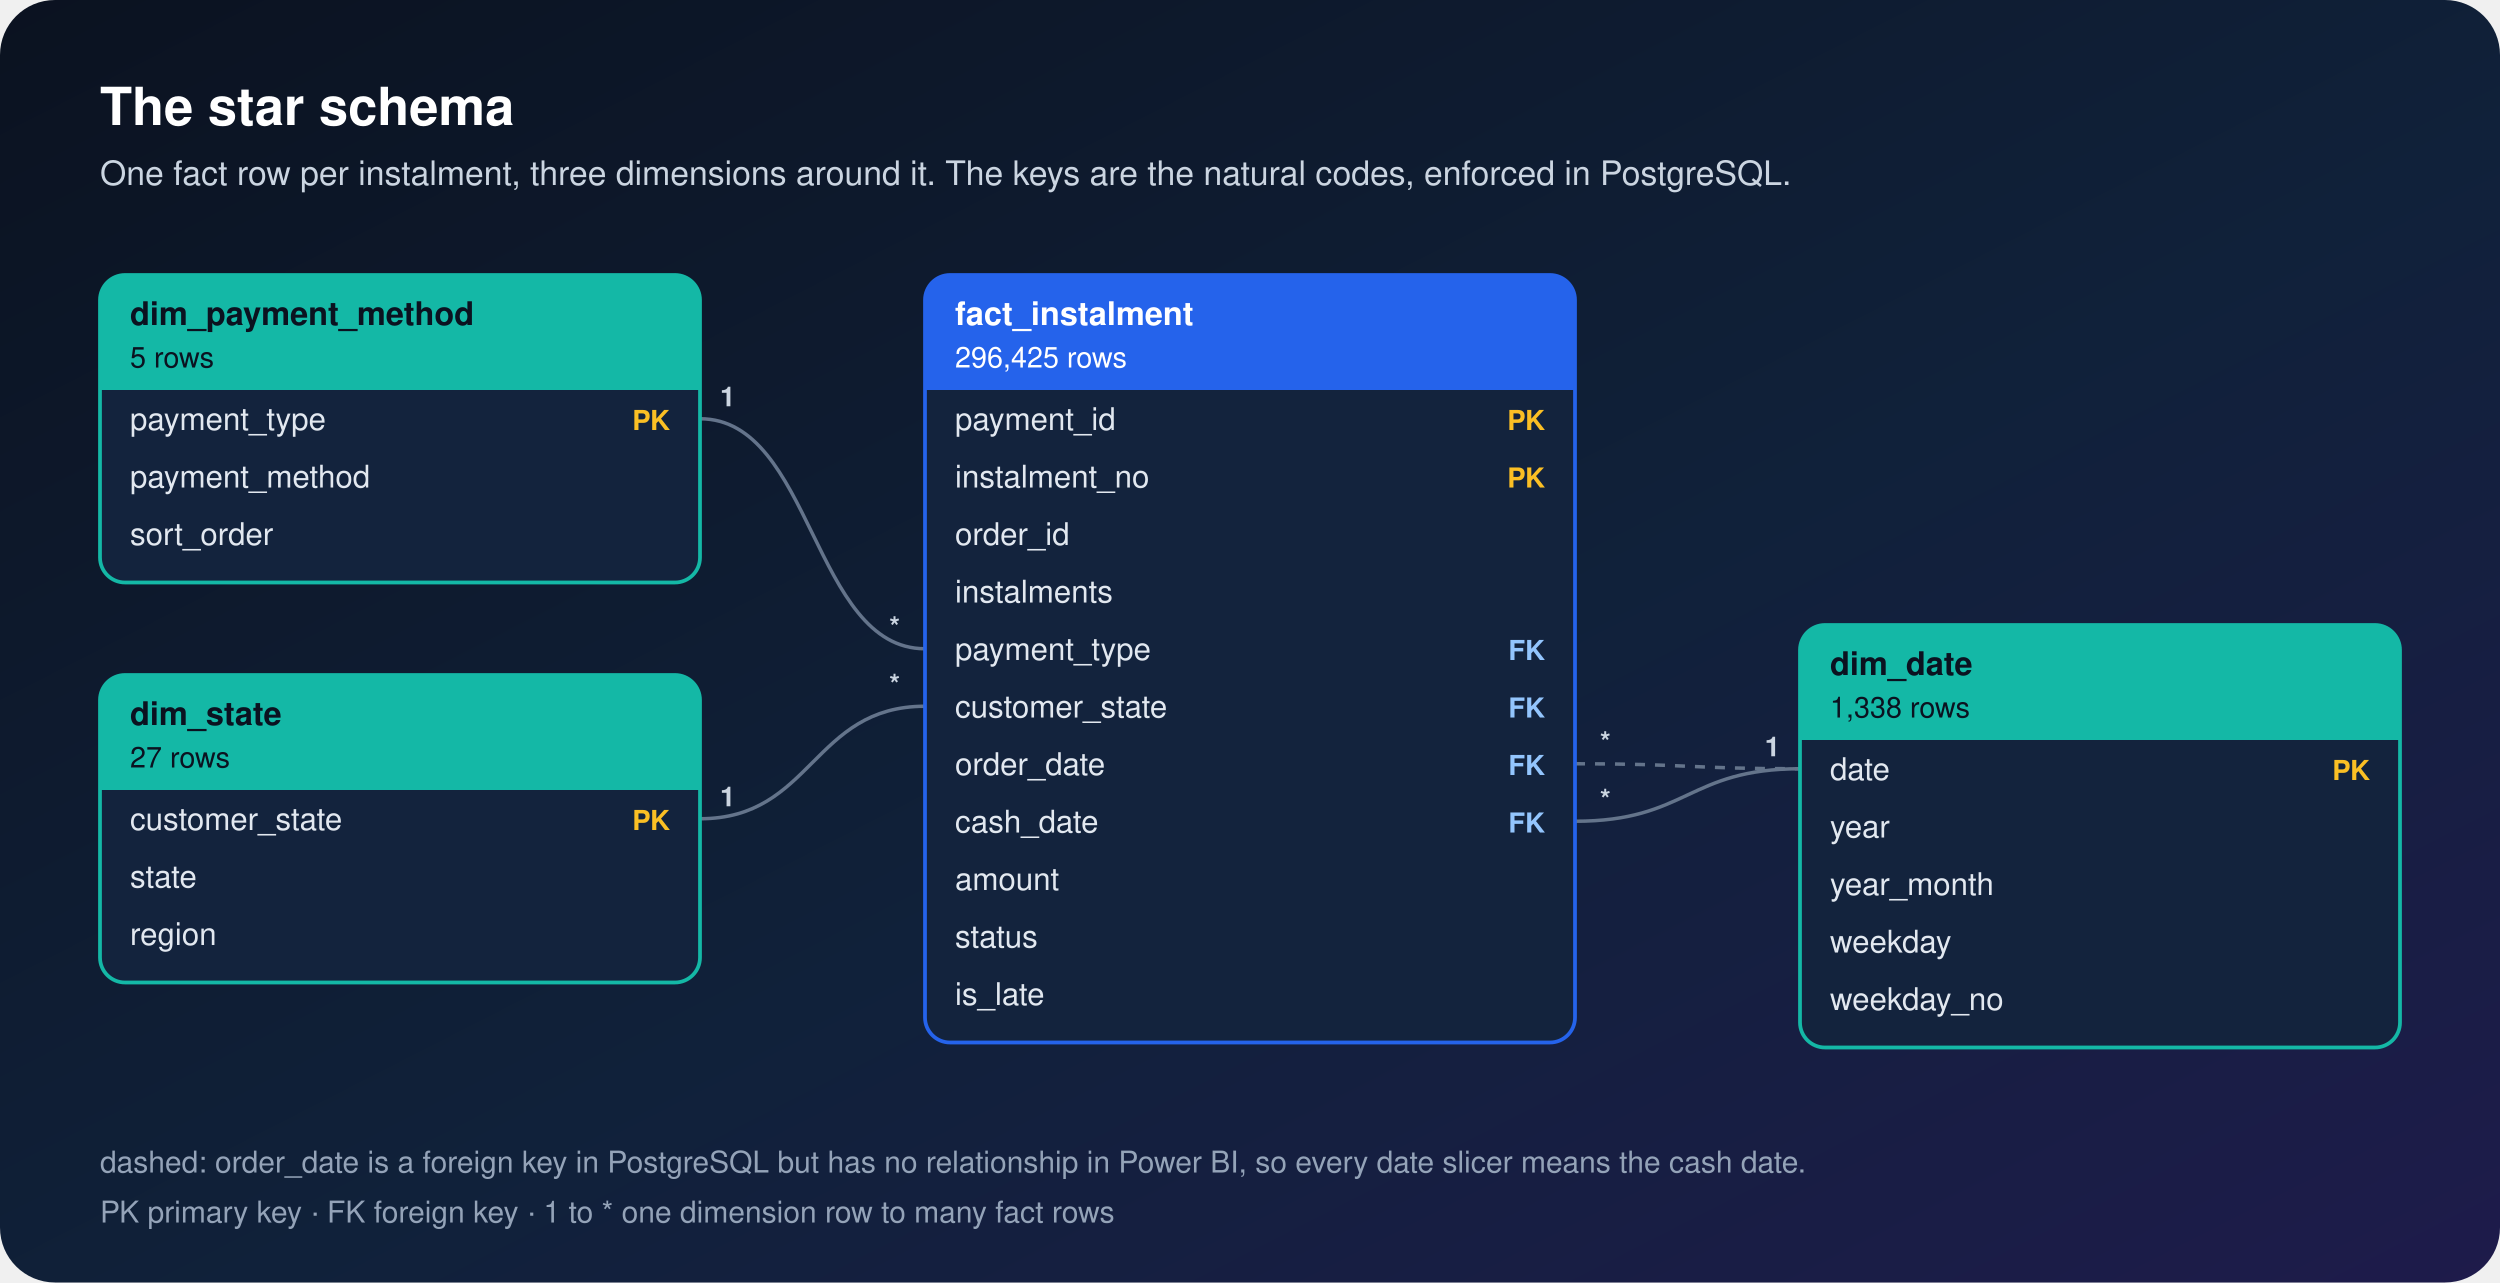
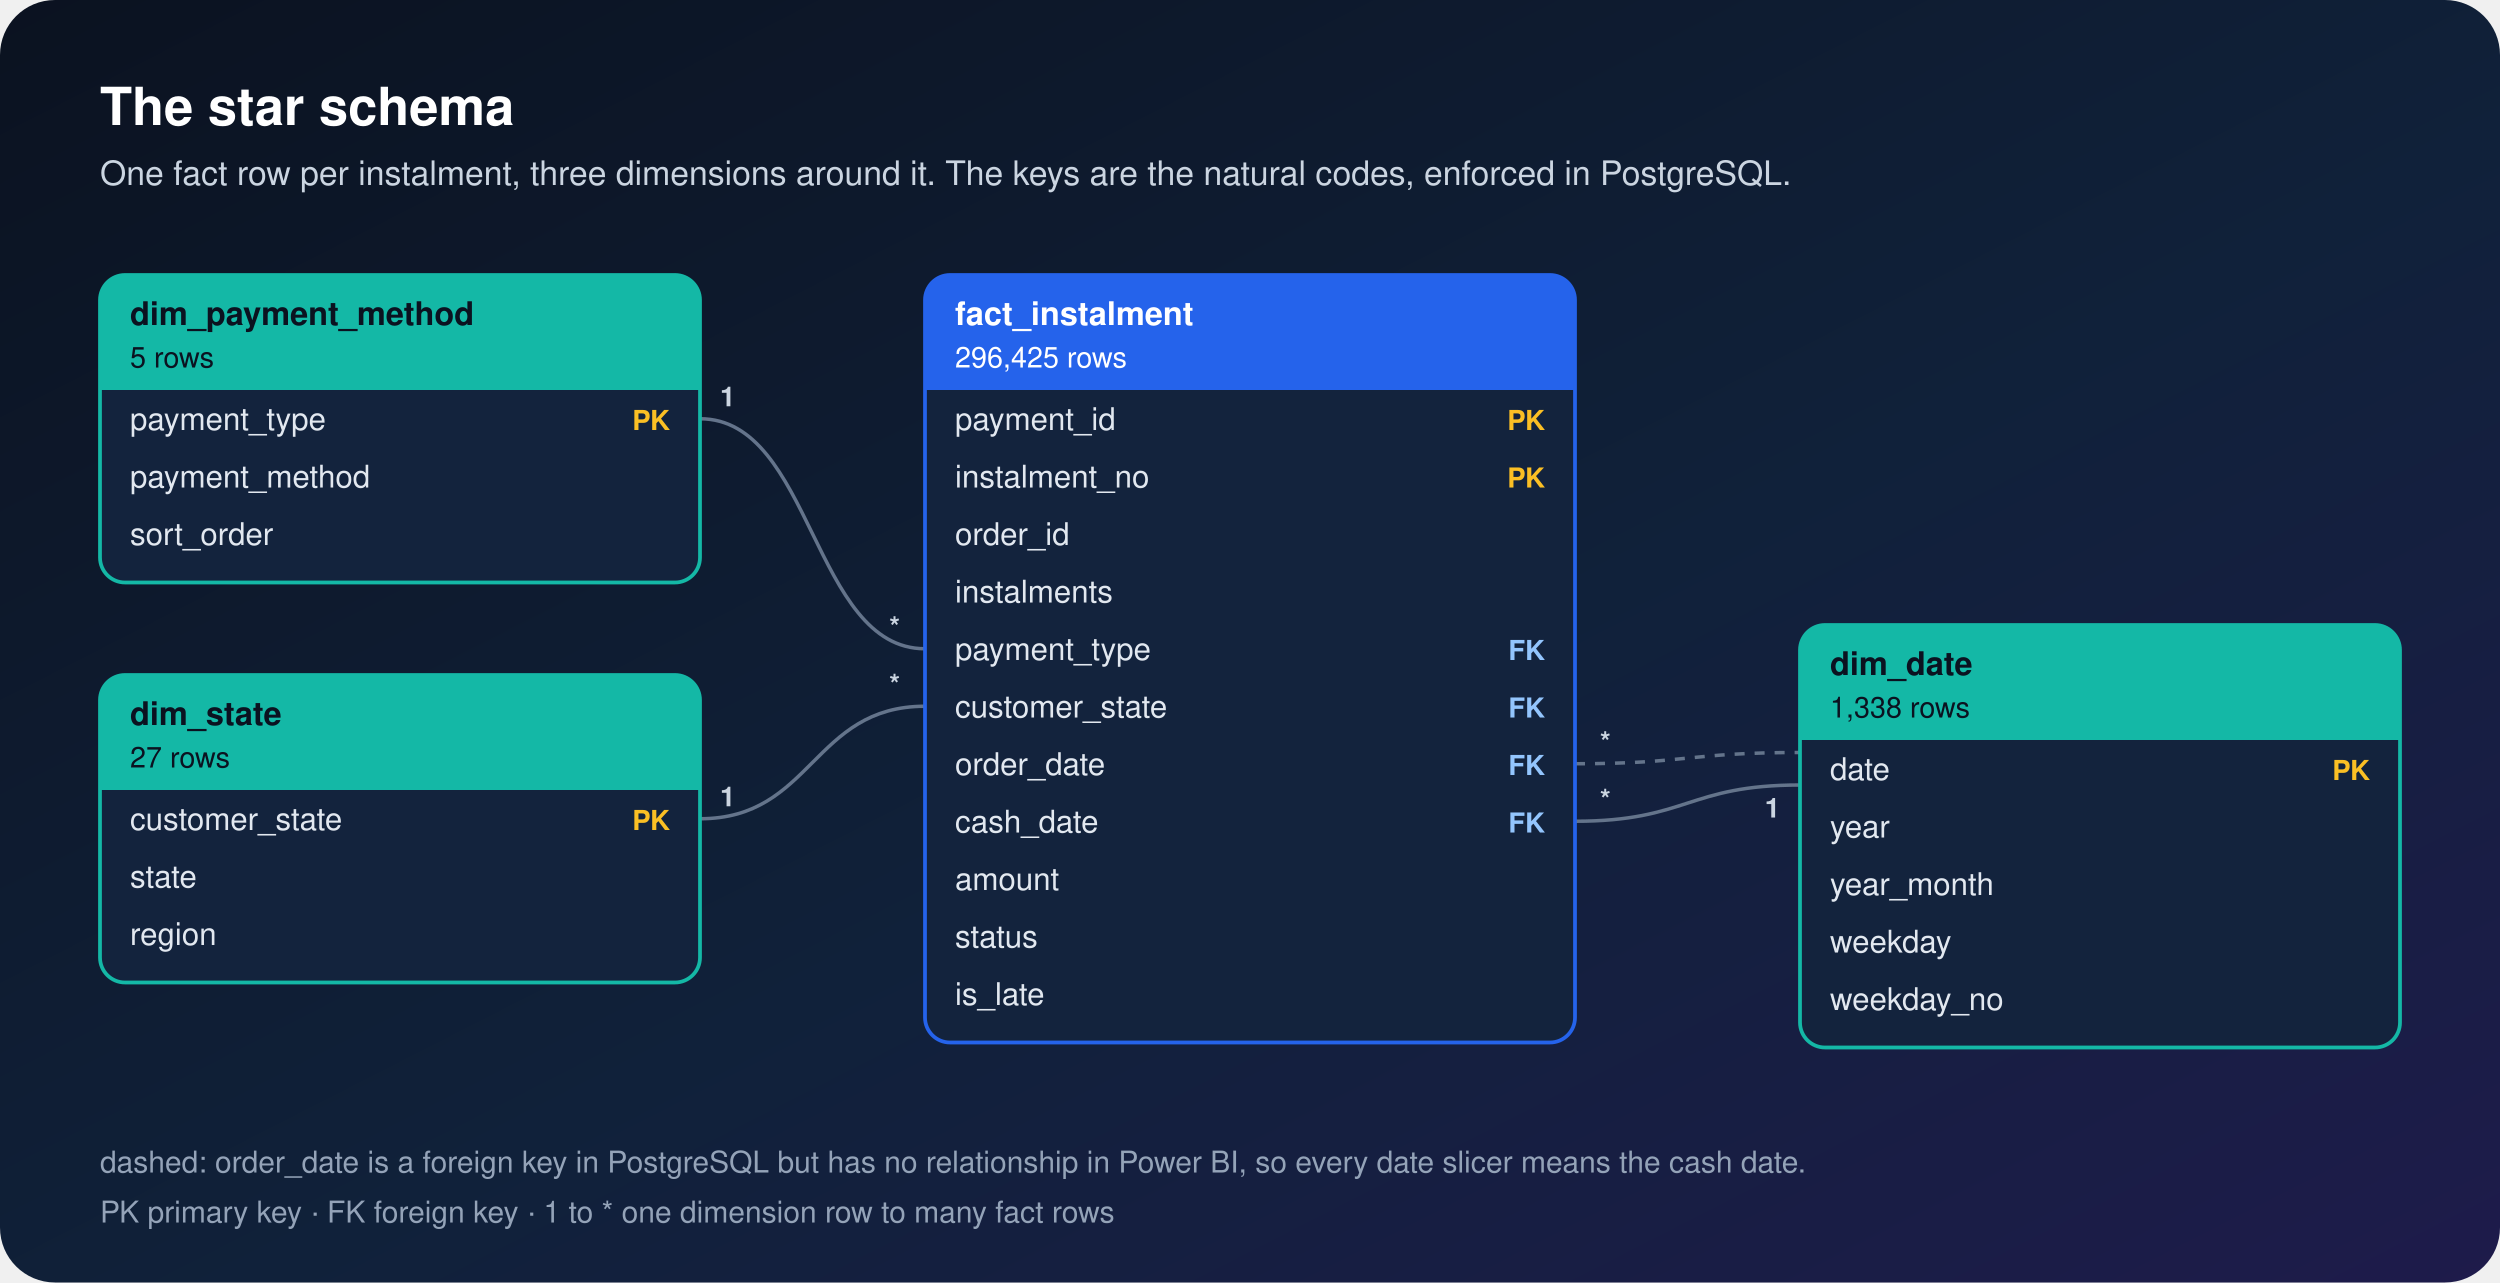
<svg xmlns="http://www.w3.org/2000/svg" viewBox="0 0 1000 513" width="1000" height="513" role="img" aria-label="Star schema: fact_instalment (296,425 rows, one per instalment of a payment, key payment_id plus instalment_no) joins three dimensions, many to one: dim_payment_method (5 rows) on payment_type, dim_state (27) on customer_state and dim_date (1,338 days) on cash_date, the day the money lands. order_date is also a foreign key to dim_date, with no relationship in Power BI.">
  <defs>
    <linearGradient id="bg" x1="0" y1="0" x2="1" y2="1">
      <stop offset="0" stop-color="#0B1220" />
      <stop offset="0.55" stop-color="#10213A" />
      <stop offset="1" stop-color="#1E1B4B" />
    </linearGradient>
    <marker id="arrow" viewBox="0 0 10 10" refX="9" refY="5" markerWidth="6" markerHeight="6" orient="auto">
      <path d="M0 0 L10 5 L0 10 Z" fill="#64748B" />
    </marker>
  </defs>
  <style>
    text { font-family: "Segoe UI", -apple-system, Helvetica, Arial, sans-serif; }
    .title { font-size: 21px; font-weight: 700; fill: #FFFFFF; }
    .sub { font-size: 13.5px; fill: #CBD5E1; }
    .layer { font-size: 14px; font-weight: 700; fill: #0B1220; }
    .where { font-size: 12px; fill: #94A3B8; }
    .name { font-size: 13px; fill: #F1F5F9; }
    .count { font-size: 11.5px; fill: #94A3B8; }
    .col { font-size: 12.5px; fill: #E2E8F0; }
    .key { font-size: 11px; font-weight: 700; }
    .edge { fill: none; stroke: #64748B; stroke-width: 1.4; }
  </style>
  <rect width="1000" height="513" rx="22" fill="url(#bg)" />
  <text x="40" y="50" class="title">The star schema</text>
  <text x="40" y="74" class="sub">One fact row per instalment, three dimensions around it. The keys are the natural codes, enforced in PostgreSQL.</text>
  <path d="M370 259.5 C325.0 259.5 325.0 167.5 280 167.5" class="edge" stroke="#94A3B8" />
  <text x="360" y="254.5" class="key" fill="#CBD5E1" text-anchor="end">*</text>
  <text x="288" y="162.5" class="key" fill="#CBD5E1" text-anchor="start">1</text>
  <path d="M370 282.5 C325.0 282.5 325.0 327.5 280 327.5" class="edge" stroke="#94A3B8" />
  <text x="360" y="277.5" class="key" fill="#CBD5E1" text-anchor="end">*</text>
  <text x="288" y="322.5" class="key" fill="#CBD5E1" text-anchor="start">1</text>
-   <path d="M630 305.5 C675.0 305.5 675.0 307.5 720 307.5" class="edge" stroke="#94A3B8" stroke-dasharray="4 4" />
+   <path d="M630 305.5 C675.0 305.5 675.0 301.0 720 301.0" class="edge" stroke="#94A3B8" stroke-dasharray="4 4" />
  <text x="640" y="300.5" class="key" fill="#CBD5E1" text-anchor="start">*</text>
-   <path d="M630 328.5 C675.0 328.5 675.0 307.5 720 307.5" class="edge" stroke="#94A3B8" />
+   <path d="M630 328.5 C675.0 328.5 675.0 314.0 720 314.0" class="edge" stroke="#94A3B8" />
  <text x="640" y="323.5" class="key" fill="#CBD5E1" text-anchor="start">*</text>
-   <text x="712" y="302.5" class="key" fill="#CBD5E1" text-anchor="end">1</text>
+   <text x="712" y="327.0" class="key" fill="#CBD5E1" text-anchor="end">1</text>
  <rect x="370" y="110" width="260" height="307" rx="10" fill="#13233D" stroke="#2563EB" stroke-width="1.5" />
  <path d="M370 120 a10 10 0 0 1 10 -10 h240 a10 10 0 0 1 10 10 v36 h-260 Z" fill="#2563EB" />
  <text x="382" y="130" class="name" font-weight="700" style="fill:#FFFFFF">fact_instalment</text>
  <text x="382" y="147" class="count" style="fill:#FFFFFF">296,425 rows</text>
  <text x="382" y="172" class="col">payment_id</text>
  <text x="618" y="172" class="key" fill="#FBBF24" text-anchor="end">PK</text>
  <text x="382" y="195" class="col">instalment_no</text>
  <text x="618" y="195" class="key" fill="#FBBF24" text-anchor="end">PK</text>
  <text x="382" y="218" class="col">order_id</text>
  <text x="382" y="241" class="col">instalments</text>
  <text x="382" y="264" class="col">payment_type</text>
  <text x="618" y="264" class="key" fill="#93C5FD" text-anchor="end">FK</text>
  <text x="382" y="287" class="col">customer_state</text>
  <text x="618" y="287" class="key" fill="#93C5FD" text-anchor="end">FK</text>
  <text x="382" y="310" class="col">order_date</text>
  <text x="618" y="310" class="key" fill="#93C5FD" text-anchor="end">FK</text>
  <text x="382" y="333" class="col">cash_date</text>
  <text x="618" y="333" class="key" fill="#93C5FD" text-anchor="end">FK</text>
  <text x="382" y="356" class="col">amount</text>
  <text x="382" y="379" class="col">status</text>
  <text x="382" y="402" class="col">is_late</text>
  <rect x="40" y="110" width="240" height="123" rx="10" fill="#13233D" stroke="#14B8A6" stroke-width="1.5" />
  <path d="M40 120 a10 10 0 0 1 10 -10 h220 a10 10 0 0 1 10 10 v36 h-240 Z" fill="#14B8A6" />
  <text x="52" y="130" class="name" font-weight="700" style="fill:#0B1220">dim_payment_method</text>
  <text x="52" y="147" class="count" style="fill:#0B1220">5 rows</text>
  <text x="52" y="172" class="col">payment_type</text>
  <text x="268" y="172" class="key" fill="#FBBF24" text-anchor="end">PK</text>
  <text x="52" y="195" class="col">payment_method</text>
  <text x="52" y="218" class="col">sort_order</text>
  <rect x="40" y="270" width="240" height="123" rx="10" fill="#13233D" stroke="#14B8A6" stroke-width="1.5" />
  <path d="M40 280 a10 10 0 0 1 10 -10 h220 a10 10 0 0 1 10 10 v36 h-240 Z" fill="#14B8A6" />
  <text x="52" y="290" class="name" font-weight="700" style="fill:#0B1220">dim_state</text>
  <text x="52" y="307" class="count" style="fill:#0B1220">27 rows</text>
  <text x="52" y="332" class="col">customer_state</text>
  <text x="268" y="332" class="key" fill="#FBBF24" text-anchor="end">PK</text>
  <text x="52" y="355" class="col">state</text>
  <text x="52" y="378" class="col">region</text>
  <rect x="720" y="250" width="240" height="169" rx="10" fill="#13233D" stroke="#14B8A6" stroke-width="1.5" />
  <path d="M720 260 a10 10 0 0 1 10 -10 h220 a10 10 0 0 1 10 10 v36 h-240 Z" fill="#14B8A6" />
  <text x="732" y="270" class="name" font-weight="700" style="fill:#0B1220">dim_date</text>
  <text x="732" y="287" class="count" style="fill:#0B1220">1,338 rows</text>
  <text x="732" y="312" class="col">date</text>
  <text x="948" y="312" class="key" fill="#FBBF24" text-anchor="end">PK</text>
  <text x="732" y="335" class="col">year</text>
  <text x="732" y="358" class="col">year_month</text>
  <text x="732" y="381" class="col">weekday</text>
  <text x="732" y="404" class="col">weekday_no</text>
  <text x="40" y="469" class="where">dashed: order_date is a foreign key in PostgreSQL but has no relationship in Power BI, so every date slicer means the cash date.</text>
  <text x="40" y="489" class="where">PK primary key · FK foreign key · 1 to * one dimension row to many fact rows</text>
</svg>
